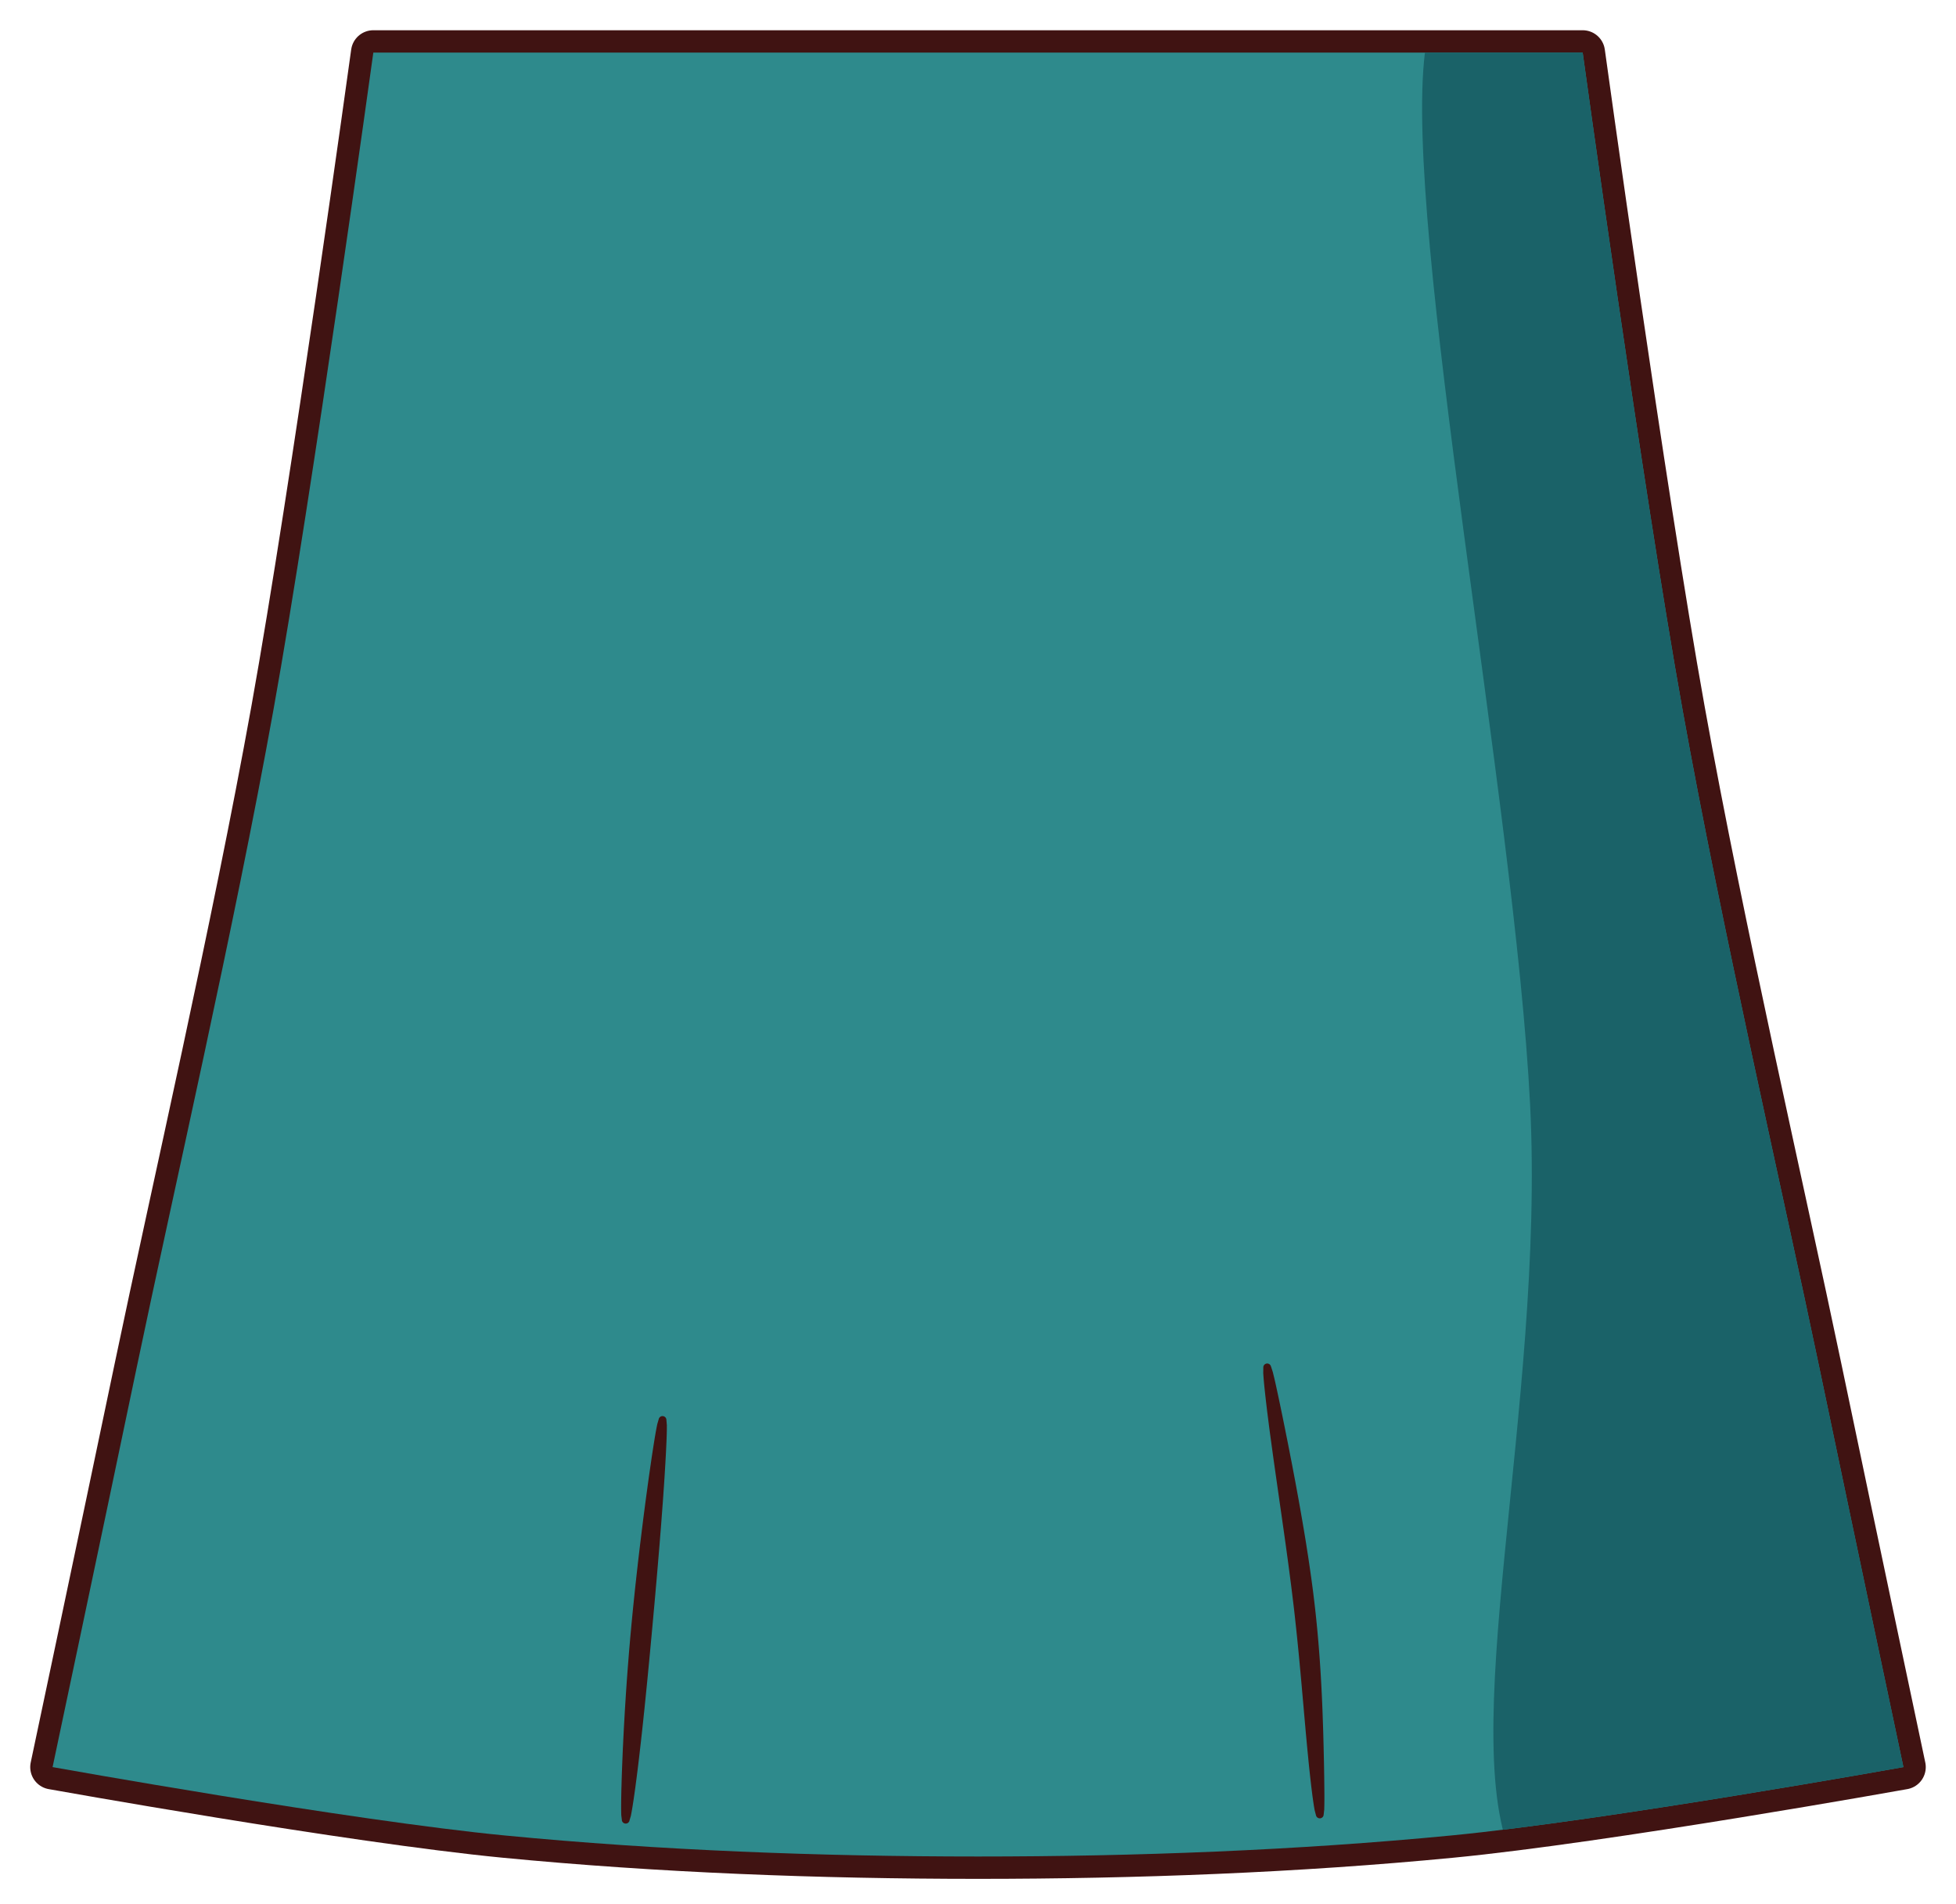
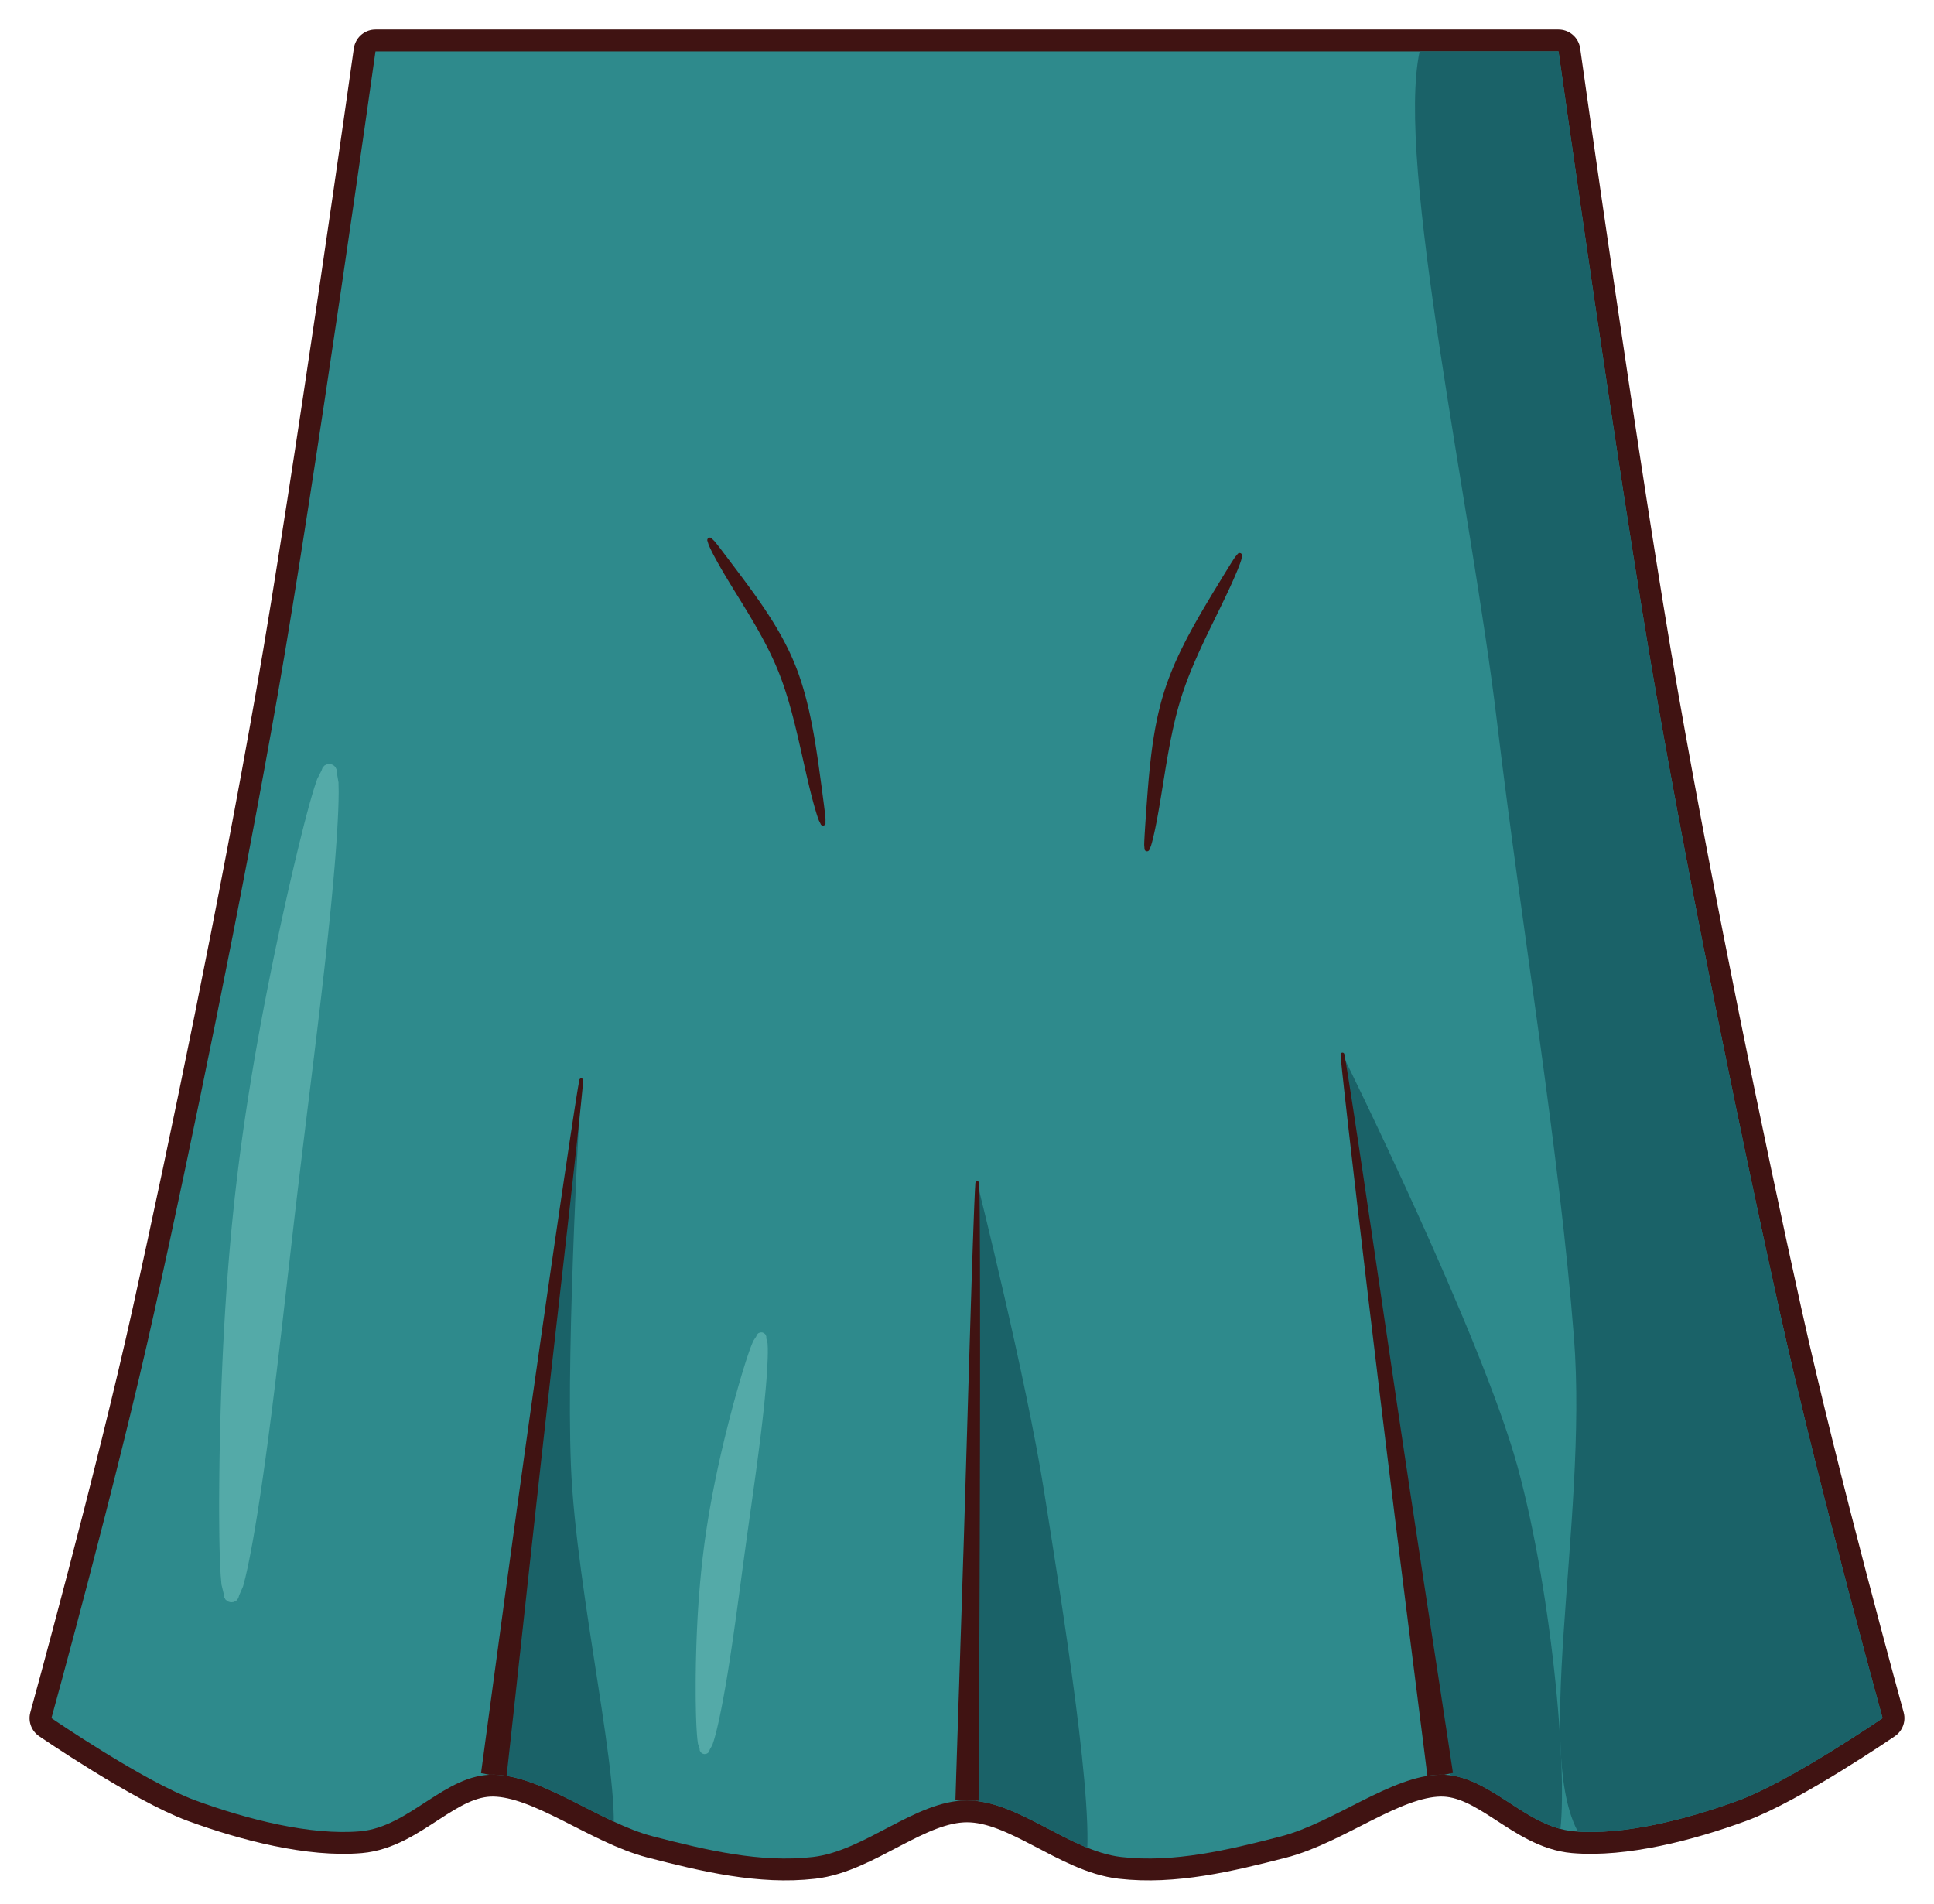
- <svg xmlns="http://www.w3.org/2000/svg" viewBox="628 1780 744 724" width="744" height="724">
+ <svg xmlns="http://www.w3.org/2000/svg" viewBox="624 1780 752 740" width="752" height="740">
  <defs>
    <clipPath id="etek-k0">
-       <path d="M770 1800C770 1800 1230 1800 1230 1800C1230 1800 1253 1966.67 1268 2050C1283 2133.33 1306 2233 1320 2300C1334 2367 1352 2452 1352 2452C1352 2452 1238.67 2472.33 1180 2478C1121.33 2483.67 1060 2486 1000 2486C940 2486 878.67 2483.67 820 2478C761.33 2472.33 648 2452 648 2452C648 2452 666 2367 680 2300C694 2233 717 2133.33 732 2050C747 1966.67 770 1800 770 1800Z" />
+       <path d="M770 1800C770 1800 1230 1800 1230 1800C1230 1800 1253.67 1968.33 1268 2050C1282.33 2131.67 1301.33 2223.67 1316 2290C1330.67 2356.33 1356 2448 1356 2448C1356 2448 1320 2472.67 1300 2480C1280 2487.33 1255.33 2493.67 1236 2492C1216.67 2490.33 1203 2469.67 1184 2470C1165 2470.33 1142.67 2488.67 1122 2494C1101.33 2499.33 1080.33 2504.33 1060 2502C1039.67 2499.67 1020 2480 1000 2480C980 2480 960.33 2499.67 940 2502C919.67 2504.33 898.67 2499.33 878 2494C857.33 2488.67 835 2470.33 816 2470C797 2469.67 783.33 2490.33 764 2492C744.67 2493.67 720 2487.33 700 2480C680 2472.67 644 2448 644 2448C644 2448 669.33 2356.33 684 2290C698.67 2223.67 717.67 2131.67 732 2050C746.33 1968.33 770 1800 770 1800Z" />
    </clipPath>
  </defs>
  <g>
    <g>
      <g fill="rgb(64,19,18)" stroke="rgb(64,19,18)" stroke-width="17" stroke-linejoin="round" stroke-linecap="round">
-         <path d="M770 1800C770 1800 1230 1800 1230 1800C1230 1800 1253 1966.67 1268 2050C1283 2133.33 1306 2233 1320 2300C1334 2367 1352 2452 1352 2452C1352 2452 1238.67 2472.33 1180 2478C1121.33 2483.67 1060 2486 1000 2486C940 2486 878.67 2483.67 820 2478C761.33 2472.33 648 2452 648 2452C648 2452 666 2367 680 2300C694 2233 717 2133.33 732 2050C747 1966.67 770 1800 770 1800Z" />
+         <path d="M770 1800C770 1800 1230 1800 1230 1800C1230 1800 1253.67 1968.33 1268 2050C1282.33 2131.67 1301.33 2223.67 1316 2290C1330.67 2356.33 1356 2448 1356 2448C1356 2448 1320 2472.67 1300 2480C1280 2487.33 1255.33 2493.67 1236 2492C1216.67 2490.33 1203 2469.67 1184 2470C1165 2470.33 1142.67 2488.67 1122 2494C1101.33 2499.33 1080.33 2504.33 1060 2502C1039.67 2499.67 1020 2480 1000 2480C980 2480 960.33 2499.67 940 2502C919.67 2504.33 898.67 2499.33 878 2494C857.33 2488.67 835 2470.33 816 2470C797 2469.67 783.33 2490.33 764 2492C744.67 2493.67 720 2487.33 700 2480C680 2472.67 644 2448 644 2448C644 2448 669.33 2356.33 684 2290C698.67 2223.67 717.67 2131.67 732 2050C746.33 1968.33 770 1800 770 1800Z" />
      </g>
-       <path d="M770 1800C770 1800 1230 1800 1230 1800C1230 1800 1253 1966.67 1268 2050C1283 2133.33 1306 2233 1320 2300C1334 2367 1352 2452 1352 2452C1352 2452 1238.67 2472.33 1180 2478C1121.33 2483.67 1060 2486 1000 2486C940 2486 878.67 2483.67 820 2478C761.33 2472.33 648 2452 648 2452C648 2452 666 2367 680 2300C694 2233 717 2133.33 732 2050C747 1966.67 770 1800 770 1800Z" fill="rgb(46,138,140)" />
+       <path d="M770 1800C770 1800 1230 1800 1230 1800C1230 1800 1253.67 1968.33 1268 2050C1282.33 2131.67 1301.33 2223.67 1316 2290C1330.67 2356.33 1356 2448 1356 2448C1356 2448 1320 2472.67 1300 2480C1280 2487.33 1255.33 2493.67 1236 2492C1216.67 2490.33 1203 2469.67 1184 2470C1165 2470.33 1142.67 2488.67 1122 2494C1101.33 2499.33 1080.33 2504.33 1060 2502C1039.67 2499.67 1020 2480 1000 2480C980 2480 960.33 2499.67 940 2502C919.67 2504.33 898.67 2499.33 878 2494C857.33 2488.67 835 2470.33 816 2470C797 2469.67 783.33 2490.33 764 2492C744.67 2493.67 720 2487.33 700 2480C680 2472.67 644 2448 644 2448C644 2448 669.33 2356.33 684 2290C698.67 2223.67 717.67 2131.67 732 2050C746.33 1968.33 770 1800 770 1800Z" fill="rgb(46,138,140)" />
    </g>
    <g clip-path="url(#etek-k0)">
-       <path d="M1170 1800C1178.33 1733.33 1228.33 1688.33 1260 1800C1291.67 1911.67 1369.17 2355 1360 2470C1350.83 2585 1230 2535 1205 2490C1180 2445 1215.83 2315 1210 2200C1204.17 2085 1161.67 1866.67 1170 1800Z" fill="rgb(26,98,104)" />
+       <path d="M1214 2350C1228 2401 1234.33 2476 1230 2496C1225.67 2516 1202 2521 1188 2470C1174 2419 1146 2190 1146 2190C1146 2190 1200 2299 1214 2350Z" fill="rgb(26,98,104)" />
+       <path d="M1030 2360C1037 2404.33 1050.33 2486 1046 2506C1041.67 2526 1011 2524.33 1004 2480C997 2435.67 1004 2240 1004 2240C1004 2240 1023 2315.67 1030 2360Z" fill="rgb(26,98,104)" />
+       <path d="M846 2350C848 2399.33 866.33 2476 862 2496C857.67 2516 822 2519.33 820 2470C818 2420.67 850 2200 850 2200C850 2200 844 2300.67 846 2350Z" fill="rgb(26,98,104)" />
+       <path d="M1176 1800C1185.33 1756.67 1230.33 1688.33 1262 1800C1293.67 1911.67 1369.67 2354 1366 2470C1362.33 2586 1261.67 2524.33 1240 2496C1218.33 2467.67 1241.67 2372.67 1236 2300C1230.33 2227.33 1216 2143.33 1206 2060C1196 1976.67 1166.67 1843.33 1176 1800Z" fill="rgb(26,98,104)" />
+       <path d="M749.03 2079.55L747.31 2082.93L746.16 2086.38L745.12 2089.86L744.14 2093.34L743.2 2096.83L742.29 2100.33L741.41 2103.82L740.54 2107.33L739.68 2110.83L738.84 2114.34L738.01 2117.85L737.2 2121.36L736.39 2124.88L735.59 2128.4L734.8 2131.92L734.03 2135.44L733.26 2138.97L732.5 2142.49L731.75 2146.02L731 2149.55L730.27 2153.09L729.55 2156.62L728.84 2160.16L728.13 2163.7L727.44 2167.25L726.75 2170.79L726.08 2174.34L725.42 2177.89L724.77 2181.44L724.13 2185L723.5 2188.55L722.88 2192.11L722.28 2195.68L721.69 2199.24L721.11 2202.81L720.54 2206.37L719.99 2209.94L719.45 2213.52L718.92 2217.09L718.41 2220.67L717.92 2224.25L717.43 2227.83L716.97 2231.41L716.52 2235L716.08 2238.58L715.67 2242.17L715.26 2245.76L714.88 2249.35L714.51 2252.93L714.15 2256.52L713.81 2260.11L713.49 2263.69L713.18 2267.28L712.88 2270.86L712.6 2274.44L712.33 2278.03L712.07 2281.61L711.83 2285.19L711.6 2288.77L711.38 2292.35L711.17 2295.93L710.98 2299.51L710.79 2303.09L710.62 2306.67L710.46 2310.24L710.31 2313.82L710.16 2317.39L710.03 2320.97L709.91 2324.54L709.8 2328.12L709.7 2331.69L709.61 2335.26L709.52 2338.84L709.45 2342.41L709.38 2345.98L709.33 2349.55L709.29 2353.12L709.25 2356.7L709.23 2360.27L709.21 2363.84L709.21 2367.42L709.23 2370.99L709.26 2374.57L709.3 2378.14L709.37 2381.72L709.47 2385.3L709.61 2388.89L709.81 2392.48L710.12 2396.08L711.01 2399.74L711.14 2400.9L711.7 2401.93L712.62 2402.66L713.74 2402.99L714.9 2402.86L715.93 2402.3L716.66 2401.38L716.99 2400.26L718.5 2396.81L719.42 2393.3L720.22 2389.78L720.95 2386.25L721.63 2382.72L722.28 2379.19L722.89 2375.66L723.49 2372.12L724.07 2368.58L724.62 2365.05L725.17 2361.51L725.69 2357.97L726.21 2354.43L726.71 2350.89L727.21 2347.35L727.69 2343.81L728.17 2340.28L728.63 2336.74L729.09 2333.2L729.55 2329.66L729.99 2326.12L730.43 2322.59L730.87 2319.05L731.3 2315.52L731.73 2311.98L732.15 2308.45L732.57 2304.91L732.98 2301.38L733.4 2297.85L733.81 2294.31L734.21 2290.78L734.62 2287.25L735.03 2283.72L735.43 2280.19L735.83 2276.67L736.24 2273.14L736.64 2269.61L737.05 2266.09L737.45 2262.56L737.86 2259.03L738.26 2255.51L738.67 2251.99L739.09 2248.46L739.5 2244.94L739.92 2241.42L740.34 2237.89L740.76 2234.37L741.19 2230.84L741.61 2227.31L742.04 2223.78L742.48 2220.24L742.91 2216.71L743.34 2213.17L743.78 2209.63L744.22 2206.08L744.65 2202.54L745.09 2198.99L745.52 2195.44L745.96 2191.89L746.39 2188.34L746.82 2184.78L747.25 2181.22L747.68 2177.66L748.1 2174.1L748.52 2170.53L748.94 2166.96L749.35 2163.39L749.76 2159.82L750.17 2156.25L750.57 2152.67L750.96 2149.09L751.34 2145.51L751.72 2141.92L752.09 2138.34L752.45 2134.75L752.81 2131.16L753.15 2127.56L753.48 2123.97L753.8 2120.37L754.11 2116.77L754.4 2113.17L754.67 2109.56L754.92 2105.95L755.15 2102.34L755.35 2098.72L755.52 2095.1L755.64 2091.48L755.69 2087.84L755.62 2084.18L754.97 2080.45L754.91 2079.28L754.41 2078.22L753.55 2077.43L752.45 2077.03L751.28 2077.09L750.22 2077.59L749.43 2078.45Z" fill="rgb(84,170,168)" />
+       <path d="M918.03 2299.65L916.93 2301.29L916.21 2302.99L915.56 2304.71L914.96 2306.43L914.38 2308.16L913.82 2309.89L913.28 2311.62L912.74 2313.36L912.22 2315.09L911.71 2316.84L911.2 2318.58L910.71 2320.32L910.22 2322.07L909.73 2323.82L909.25 2325.57L908.78 2327.32L908.32 2329.07L907.86 2330.83L907.4 2332.59L906.96 2334.35L906.52 2336.11L906.08 2337.87L905.65 2339.64L905.23 2341.4L904.81 2343.17L904.4 2344.94L904 2346.71L903.6 2348.49L903.21 2350.26L902.83 2352.04L902.46 2353.82L902.09 2355.6L901.73 2357.38L901.38 2359.17L901.03 2360.95L900.7 2362.74L900.37 2364.53L900.05 2366.32L899.74 2368.12L899.44 2369.91L899.15 2371.71L898.86 2373.51L898.59 2375.31L898.33 2377.11L898.07 2378.91L897.83 2380.71L897.6 2382.52L897.38 2384.32L897.16 2386.12L896.96 2387.92L896.77 2389.73L896.58 2391.53L896.41 2393.33L896.24 2395.13L896.09 2396.93L895.94 2398.73L895.8 2400.53L895.66 2402.33L895.54 2404.12L895.42 2405.92L895.31 2407.72L895.21 2409.51L895.12 2411.31L895.03 2413.1L894.95 2414.9L894.88 2416.69L894.81 2418.48L894.75 2420.28L894.7 2422.07L894.65 2423.86L894.61 2425.65L894.57 2427.44L894.55 2429.23L894.52 2431.02L894.51 2432.81L894.5 2434.6L894.5 2436.39L894.5 2438.18L894.51 2439.98L894.53 2441.77L894.56 2443.56L894.59 2445.35L894.64 2447.14L894.7 2448.94L894.77 2450.73L894.87 2452.53L894.99 2454.33L895.15 2456.13L895.39 2457.95L896.01 2459.8L896.09 2460.58L896.45 2461.27L897.06 2461.76L897.8 2461.99L898.58 2461.91L899.27 2461.55L899.76 2460.94L899.99 2460.2L900.96 2458.5L901.55 2456.75L902.05 2455L902.51 2453.25L902.94 2451.49L903.34 2449.73L903.73 2447.97L904.09 2446.21L904.45 2444.44L904.79 2442.68L905.13 2440.91L905.45 2439.15L905.77 2437.38L906.08 2435.62L906.38 2433.85L906.68 2432.09L906.97 2430.32L907.25 2428.56L907.53 2426.79L907.8 2425.03L908.07 2423.27L908.34 2421.5L908.6 2419.74L908.86 2417.98L909.12 2416.21L909.37 2414.45L909.62 2412.69L909.87 2410.93L910.11 2409.17L910.36 2407.41L910.6 2405.65L910.84 2403.9L911.08 2402.14L911.32 2400.38L911.55 2398.63L911.79 2396.87L912.03 2395.12L912.26 2393.36L912.5 2391.61L912.73 2389.85L912.97 2388.1L913.21 2386.35L913.45 2384.59L913.69 2382.84L913.93 2381.09L914.17 2379.34L914.41 2377.58L914.65 2375.83L914.9 2374.07L915.15 2372.31L915.39 2370.55L915.64 2368.79L915.89 2367.02L916.14 2365.26L916.38 2363.49L916.63 2361.72L916.88 2359.95L917.12 2358.18L917.37 2356.4L917.61 2354.63L917.86 2352.85L918.1 2351.07L918.34 2349.29L918.57 2347.5L918.81 2345.72L919.04 2343.93L919.27 2342.14L919.5 2340.35L919.72 2338.56L919.94 2336.76L920.15 2334.97L920.37 2333.17L920.57 2331.37L920.77 2329.57L920.97 2327.76L921.16 2325.96L921.34 2324.15L921.51 2322.34L921.68 2320.53L921.84 2318.72L921.99 2316.91L922.12 2315.09L922.25 2313.27L922.35 2311.45L922.44 2309.62L922.51 2307.79L922.55 2305.96L922.54 2304.12L922.45 2302.26L921.97 2300.35L921.95 2299.57L921.64 2298.85L921.07 2298.31L920.35 2298.03L919.57 2298.05L918.85 2298.36L918.31 2298.93Z" fill="rgb(84,170,168)" />
+       <path d="M1145.26 2190.1L1145.56 2193.46L1145.9 2196.82L1146.27 2200.18L1146.63 2203.56L1147.01 2206.94L1147.39 2210.33L1147.77 2213.72L1148.15 2217.12L1148.54 2220.52L1148.93 2223.92L1149.32 2227.33L1149.71 2230.74L1150.11 2234.16L1150.5 2237.57L1150.9 2240.99L1151.3 2244.4L1151.69 2247.81L1152.09 2251.23L1152.49 2254.64L1152.89 2258.04L1153.29 2261.45L1153.69 2264.85L1154.09 2268.24L1154.49 2271.63L1154.89 2275.02L1155.29 2278.4L1155.69 2281.77L1156.09 2285.13L1156.49 2288.48L1156.89 2291.83L1157.29 2295.16L1157.69 2298.49L1158.08 2301.8L1158.48 2305.1L1158.87 2308.39L1159.27 2311.66L1159.66 2314.93L1160.05 2318.17L1160.44 2321.4L1160.83 2324.62L1161.22 2327.82L1161.6 2331L1161.99 2334.17L1162.37 2337.31L1162.75 2340.44L1163.13 2343.55L1163.51 2346.64L1163.89 2349.71L1164.26 2352.76L1164.64 2355.79L1165.01 2358.81L1165.38 2361.82L1165.75 2364.8L1166.11 2367.78L1166.48 2370.74L1166.85 2373.68L1167.21 2376.62L1167.58 2379.54L1167.94 2382.45L1168.3 2385.35L1168.66 2388.24L1169.02 2391.12L1169.38 2393.99L1169.74 2396.85L1170.1 2399.71L1170.45 2402.56L1170.81 2405.41L1171.17 2408.24L1171.52 2411.08L1171.88 2413.91L1172.24 2416.74L1172.59 2419.56L1172.95 2422.38L1173.3 2425.2L1173.66 2428.02L1174.02 2430.84L1174.37 2433.66L1174.73 2436.49L1175.09 2439.31L1175.44 2442.14L1175.8 2444.97L1176.16 2447.8L1176.52 2450.64L1176.88 2453.48L1177.24 2456.33L1177.6 2459.18L1177.96 2462.05L1178.32 2464.92L1178.68 2467.8L1179.05 2470.69L1183.35 2470.38L1183.55 2470.6L1183.81 2470.73L1184.1 2470.74L1184.38 2470.65L1184.6 2470.45L1184.73 2470.19L1188.95 2469.31L1188.52 2466.43L1188.08 2463.56L1187.65 2460.7L1187.22 2457.85L1186.79 2455L1186.36 2452.16L1185.92 2449.33L1185.49 2446.5L1185.06 2443.67L1184.63 2440.85L1184.21 2438.04L1183.78 2435.22L1183.35 2432.41L1182.92 2429.6L1182.49 2426.79L1182.06 2423.98L1181.63 2421.17L1181.2 2418.36L1180.77 2415.55L1180.34 2412.73L1179.91 2409.91L1179.48 2407.09L1179.04 2404.26L1178.61 2401.43L1178.18 2398.59L1177.74 2395.74L1177.31 2392.89L1176.87 2390.03L1176.44 2387.16L1176 2384.28L1175.56 2381.39L1175.12 2378.5L1174.68 2375.59L1174.23 2372.66L1173.79 2369.73L1173.34 2366.78L1172.89 2363.82L1172.44 2360.85L1171.99 2357.86L1171.54 2354.85L1171.09 2351.83L1170.63 2348.79L1170.17 2345.73L1169.71 2342.65L1169.25 2339.56L1168.78 2336.44L1168.32 2333.31L1167.85 2330.16L1167.37 2326.99L1166.9 2323.8L1166.43 2320.6L1165.95 2317.38L1165.47 2314.15L1164.99 2310.9L1164.51 2307.63L1164.02 2304.36L1163.54 2301.07L1163.05 2297.77L1162.56 2294.46L1162.07 2291.14L1161.58 2287.8L1161.09 2284.46L1160.6 2281.11L1160.1 2277.76L1159.6 2274.39L1159.11 2271.02L1158.61 2267.64L1158.11 2264.26L1157.61 2260.88L1157.11 2257.48L1156.6 2254.09L1156.1 2250.69L1155.59 2247.3L1155.09 2243.9L1154.58 2240.5L1154.08 2237.1L1153.57 2233.7L1153.06 2230.3L1152.55 2226.9L1152.04 2223.51L1151.52 2220.12L1151.01 2216.74L1150.5 2213.36L1149.98 2209.98L1149.46 2206.61L1148.94 2203.25L1148.41 2199.9L1147.88 2196.55L1147.33 2193.22L1146.74 2189.9L1146.65 2189.62L1146.46 2189.4L1146.19 2189.28L1145.9 2189.26L1145.62 2189.35L1145.4 2189.54L1145.28 2189.81Z" fill="rgb(64,19,18)" />
+       <path d="M1003.25 2239.99L1003.08 2242.88L1002.95 2245.78L1002.82 2248.69L1002.71 2251.61L1002.6 2254.54L1002.49 2257.47L1002.39 2260.41L1002.28 2263.35L1002.18 2266.3L1002.08 2269.25L1001.99 2272.21L1001.89 2275.16L1001.79 2278.12L1001.7 2281.09L1001.61 2284.05L1001.51 2287.01L1001.42 2289.97L1001.33 2292.93L1001.24 2295.89L1001.15 2298.85L1001.06 2301.8L1000.97 2304.75L1000.88 2307.69L1000.79 2310.63L1000.7 2313.56L1000.62 2316.49L1000.53 2319.41L1000.44 2322.32L1000.36 2325.22L1000.27 2328.11L1000.19 2330.99L1000.1 2333.87L1000.02 2336.73L999.93 2339.58L999.85 2342.41L999.76 2345.24L999.68 2348.05L999.6 2350.84L999.51 2353.62L999.43 2356.39L999.35 2359.14L999.27 2361.87L999.18 2364.58L999.1 2367.27L999.02 2369.95L998.94 2372.61L998.86 2375.24L998.78 2377.86L998.7 2380.46L998.62 2383.05L998.53 2385.61L998.45 2388.16L998.37 2390.7L998.29 2393.22L998.21 2395.73L998.13 2398.22L998.05 2400.71L997.98 2403.18L997.9 2405.64L997.82 2408.08L997.74 2410.52L997.66 2412.95L997.58 2415.37L997.5 2417.79L997.42 2420.19L997.35 2422.59L997.27 2424.99L997.19 2427.37L997.11 2429.76L997.03 2432.14L996.96 2434.51L996.88 2436.89L996.8 2439.26L996.72 2441.63L996.65 2444L996.57 2446.37L996.49 2448.74L996.42 2451.11L996.34 2453.48L996.26 2455.86L996.19 2458.24L996.11 2460.63L996.03 2463.01L995.96 2465.41L995.88 2467.81L995.8 2470.21L995.73 2472.63L995.65 2475.05L995.58 2477.48L995.5 2479.92L999.3 2480.27L999.46 2480.52L999.7 2480.69L999.99 2480.75L1000.27 2480.7L1000.52 2480.54L1000.69 2480.3L1004.5 2480.08L1004.51 2477.64L1004.53 2475.21L1004.54 2472.79L1004.55 2470.37L1004.56 2467.97L1004.58 2465.57L1004.59 2463.17L1004.6 2460.78L1004.61 2458.4L1004.63 2456.02L1004.64 2453.64L1004.65 2451.27L1004.66 2448.89L1004.67 2446.52L1004.69 2444.15L1004.7 2441.78L1004.71 2439.41L1004.72 2437.03L1004.73 2434.66L1004.74 2432.28L1004.76 2429.9L1004.77 2427.51L1004.78 2425.12L1004.79 2422.73L1004.8 2420.33L1004.81 2417.92L1004.82 2415.51L1004.83 2413.08L1004.84 2410.65L1004.85 2408.21L1004.86 2405.76L1004.87 2403.3L1004.88 2400.83L1004.89 2398.34L1004.9 2395.85L1004.91 2393.34L1004.91 2390.81L1004.92 2388.28L1004.93 2385.72L1004.94 2383.15L1004.95 2380.57L1004.96 2377.97L1004.96 2375.35L1004.97 2372.71L1004.98 2370.05L1004.99 2367.37L1004.99 2364.68L1005 2361.96L1005.01 2359.23L1005.01 2356.48L1005.02 2353.71L1005.02 2350.93L1005.03 2348.13L1005.04 2345.32L1005.04 2342.5L1005.05 2339.66L1005.05 2336.81L1005.05 2333.94L1005.06 2331.07L1005.06 2328.18L1005.06 2325.29L1005.07 2322.39L1005.07 2319.47L1005.07 2316.55L1005.07 2313.63L1005.07 2310.69L1005.08 2307.75L1005.08 2304.81L1005.08 2301.86L1005.07 2298.9L1005.07 2295.95L1005.07 2292.99L1005.07 2290.03L1005.07 2287.06L1005.06 2284.1L1005.06 2281.14L1005.05 2278.17L1005.04 2275.21L1005.04 2272.25L1005.03 2269.3L1005.02 2266.34L1005 2263.39L1004.99 2260.45L1004.98 2257.51L1004.96 2254.57L1004.94 2251.64L1004.91 2248.72L1004.88 2245.81L1004.83 2242.91L1004.75 2240.01L1004.7 2239.72L1004.54 2239.48L1004.3 2239.31L1004.01 2239.25L1003.72 2239.3L1003.48 2239.46L1003.31 2239.7Z" fill="rgb(64,19,18)" />
+       <path d="M849.26 2199.9L848.71 2203L848.21 2206.1L847.72 2209.22L847.24 2212.33L846.76 2215.45L846.29 2218.58L845.81 2221.7L845.34 2224.83L844.87 2227.97L844.41 2231.1L843.94 2234.24L843.47 2237.38L843.01 2240.52L842.55 2243.66L842.08 2246.8L841.62 2249.94L841.16 2253.08L840.7 2256.22L840.24 2259.36L839.78 2262.5L839.32 2265.63L838.87 2268.77L838.41 2271.9L837.96 2275.03L837.51 2278.16L837.05 2281.28L836.6 2284.4L836.15 2287.52L835.71 2290.63L835.26 2293.74L834.81 2296.84L834.37 2299.94L833.93 2303.03L833.49 2306.12L833.05 2309.2L832.61 2312.27L832.17 2315.34L831.74 2318.4L831.3 2321.45L830.87 2324.5L830.44 2327.53L830.02 2330.56L829.59 2333.58L829.17 2336.59L828.75 2339.59L828.33 2342.58L827.91 2345.56L827.5 2348.53L827.09 2351.5L826.68 2354.45L826.27 2357.4L825.86 2360.34L825.46 2363.27L825.05 2366.19L824.65 2369.11L824.25 2372.02L823.85 2374.92L823.45 2377.82L823.06 2380.71L822.66 2383.6L822.27 2386.48L821.88 2389.36L821.48 2392.23L821.09 2395.1L820.7 2397.97L820.31 2400.83L819.92 2403.69L819.54 2406.55L819.15 2409.4L818.76 2412.25L818.38 2415.1L817.99 2417.95L817.61 2420.8L817.22 2423.65L816.84 2426.5L816.45 2429.34L816.07 2432.19L815.68 2435.04L815.3 2437.89L814.91 2440.74L814.53 2443.59L814.14 2446.45L813.75 2449.3L813.37 2452.16L812.98 2455.02L812.59 2457.89L812.21 2460.76L811.82 2463.63L811.43 2466.51L811.04 2469.39L815.28 2470.2L815.41 2470.46L815.63 2470.65L815.91 2470.74L816.2 2470.72L816.46 2470.59L816.65 2470.37L820.96 2470.61L821.28 2467.72L821.6 2464.83L821.92 2461.95L822.24 2459.07L822.55 2456.2L822.87 2453.33L823.18 2450.46L823.5 2447.59L823.81 2444.73L824.12 2441.87L824.44 2439.01L824.75 2436.15L825.06 2433.29L825.37 2430.43L825.68 2427.58L825.99 2424.72L826.31 2421.86L826.62 2419.01L826.93 2416.15L827.24 2413.29L827.55 2410.43L827.86 2407.56L828.18 2404.7L828.49 2401.83L828.8 2398.96L829.11 2396.09L829.43 2393.21L829.74 2390.33L830.06 2387.44L830.38 2384.55L830.69 2381.65L831.01 2378.75L831.33 2375.85L831.65 2372.93L831.97 2370.01L832.29 2367.09L832.61 2364.16L832.94 2361.22L833.27 2358.27L833.59 2355.31L833.92 2352.35L834.25 2349.38L834.58 2346.4L834.92 2343.41L835.25 2340.41L835.59 2337.4L835.93 2334.38L836.27 2331.35L836.61 2328.32L836.95 2325.27L837.3 2322.22L837.64 2319.15L837.99 2316.08L838.34 2313.01L838.69 2309.92L839.04 2306.83L839.39 2303.73L839.74 2300.63L840.09 2297.52L840.44 2294.41L840.8 2291.29L841.15 2288.16L841.51 2285.04L841.86 2281.9L842.22 2278.77L842.58 2275.63L842.93 2272.49L843.29 2269.34L843.64 2266.19L844 2263.04L844.35 2259.89L844.71 2256.74L845.06 2253.59L845.42 2250.43L845.77 2247.28L846.12 2244.12L846.47 2240.97L846.82 2237.81L847.17 2234.66L847.52 2231.5L847.86 2228.35L848.2 2225.2L848.54 2222.06L848.88 2218.91L849.22 2215.77L849.54 2212.63L849.87 2209.49L850.18 2206.36L850.49 2203.23L850.74 2200.1L850.72 2199.8L850.59 2199.54L850.37 2199.35L850.1 2199.26L849.8 2199.28L849.54 2199.41L849.35 2199.63Z" fill="rgb(64,19,18)" />
    </g>
    <g>
-       <path d="M1108.52 2300.23L1108.5 2302.29L1108.65 2304.32L1108.83 2306.36L1109.04 2308.4L1109.26 2310.43L1109.49 2312.48L1109.73 2314.52L1109.97 2316.56L1110.23 2318.61L1110.49 2320.65L1110.75 2322.7L1111.02 2324.75L1111.3 2326.8L1111.58 2328.84L1111.86 2330.89L1112.14 2332.94L1112.42 2334.98L1112.71 2337.03L1113 2339.07L1113.29 2341.11L1113.58 2343.15L1113.87 2345.18L1114.16 2347.21L1114.45 2349.24L1114.74 2351.27L1115.03 2353.29L1115.32 2355.3L1115.61 2357.32L1115.89 2359.32L1116.18 2361.32L1116.46 2363.32L1116.74 2365.31L1117.02 2367.29L1117.29 2369.27L1117.56 2371.24L1117.83 2373.2L1118.09 2375.15L1118.35 2377.1L1118.6 2379.04L1118.85 2380.97L1119.1 2382.89L1119.34 2384.8L1119.57 2386.7L1119.8 2388.59L1120.03 2390.47L1120.25 2392.34L1120.46 2394.2L1120.66 2396.05L1120.86 2397.89L1121.06 2399.73L1121.25 2401.55L1121.44 2403.37L1121.62 2405.18L1121.8 2406.99L1121.98 2408.79L1122.15 2410.58L1122.32 2412.36L1122.48 2414.15L1122.65 2415.92L1122.81 2417.69L1122.97 2419.46L1123.13 2421.22L1123.28 2422.98L1123.44 2424.73L1123.59 2426.48L1123.75 2428.23L1123.9 2429.98L1124.05 2431.72L1124.21 2433.46L1124.36 2435.2L1124.52 2436.94L1124.67 2438.68L1124.83 2440.42L1124.99 2442.15L1125.15 2443.89L1125.32 2445.63L1125.49 2447.37L1125.66 2449.11L1125.83 2450.85L1126.01 2452.59L1126.2 2454.33L1126.39 2456.07L1126.59 2457.82L1126.79 2459.57L1127.01 2461.32L1127.23 2463.08L1127.48 2464.84L1127.74 2466.6L1128.04 2468.36L1128.5 2470.11L1128.66 2470.67L1129.02 2471.14L1129.53 2471.42L1130.11 2471.5L1130.67 2471.34L1131.14 2470.98L1131.42 2470.47L1131.5 2469.89L1131.7 2468.09L1131.74 2466.31L1131.76 2464.54L1131.76 2462.77L1131.75 2461.01L1131.73 2459.25L1131.71 2457.49L1131.69 2455.74L1131.66 2453.99L1131.63 2452.24L1131.6 2450.5L1131.56 2448.75L1131.52 2447L1131.48 2445.26L1131.44 2443.52L1131.39 2441.77L1131.35 2440.03L1131.3 2438.28L1131.24 2436.53L1131.18 2434.78L1131.12 2433.03L1131.06 2431.28L1130.99 2429.52L1130.92 2427.76L1130.84 2426L1130.76 2424.23L1130.67 2422.46L1130.58 2420.69L1130.48 2418.91L1130.38 2417.12L1130.27 2415.33L1130.15 2413.54L1130.03 2411.74L1129.9 2409.93L1129.76 2408.11L1129.62 2406.29L1129.47 2404.46L1129.31 2402.63L1129.15 2400.78L1128.97 2398.93L1128.79 2397.07L1128.6 2395.2L1128.4 2393.32L1128.19 2391.43L1127.97 2389.53L1127.74 2387.63L1127.51 2385.71L1127.26 2383.78L1127 2381.85L1126.74 2379.91L1126.46 2377.96L1126.18 2376.01L1125.89 2374.05L1125.6 2372.08L1125.29 2370.11L1124.98 2368.13L1124.67 2366.14L1124.34 2364.15L1124.01 2362.16L1123.67 2360.16L1123.33 2358.15L1122.98 2356.15L1122.63 2354.14L1122.27 2352.12L1121.91 2350.1L1121.54 2348.09L1121.17 2346.06L1120.8 2344.04L1120.42 2342.02L1120.03 2339.99L1119.65 2337.96L1119.26 2335.93L1118.86 2333.91L1118.47 2331.88L1118.07 2329.85L1117.67 2327.82L1117.26 2325.8L1116.86 2323.77L1116.45 2321.75L1116.04 2319.73L1115.63 2317.71L1115.21 2315.7L1114.79 2313.69L1114.37 2311.68L1113.94 2309.67L1113.51 2307.68L1113.07 2305.68L1112.61 2303.7L1112.12 2301.72L1111.48 2299.77L1111.28 2299.22L1110.88 2298.79L1110.35 2298.54L1109.77 2298.52L1109.22 2298.72L1108.79 2299.12L1108.54 2299.65Z" fill="rgb(64,19,18)" />
-       <path d="M878.51 2319.85L878 2321.6L877.65 2323.36L877.33 2325.13L877.03 2326.91L876.74 2328.69L876.46 2330.48L876.18 2332.27L875.91 2334.06L875.65 2335.85L875.39 2337.65L875.13 2339.44L874.87 2341.24L874.62 2343.04L874.37 2344.84L874.13 2346.64L873.88 2348.44L873.64 2350.24L873.4 2352.05L873.17 2353.85L872.93 2355.65L872.7 2357.45L872.48 2359.24L872.25 2361.04L872.03 2362.83L871.81 2364.63L871.59 2366.42L871.37 2368.2L871.16 2369.99L870.95 2371.77L870.74 2373.55L870.54 2375.32L870.34 2377.09L870.14 2378.86L869.95 2380.62L869.75 2382.38L869.56 2384.13L869.38 2385.88L869.2 2387.62L869.02 2389.35L868.84 2391.08L868.67 2392.81L868.5 2394.52L868.34 2396.23L868.17 2397.94L868.02 2399.63L867.86 2401.32L867.71 2403L867.57 2404.67L867.42 2406.34L867.28 2408L867.15 2409.65L867.02 2411.3L866.89 2412.94L866.76 2414.57L866.64 2416.2L866.52 2417.83L866.4 2419.45L866.29 2421.06L866.18 2422.67L866.07 2424.28L865.97 2425.88L865.87 2427.48L865.77 2429.07L865.67 2430.66L865.58 2432.25L865.49 2433.84L865.4 2435.42L865.31 2437.01L865.23 2438.59L865.15 2440.16L865.07 2441.74L865 2443.32L864.92 2444.89L864.85 2446.47L864.79 2448.04L864.72 2449.62L864.66 2451.2L864.6 2452.77L864.54 2454.35L864.49 2455.93L864.44 2457.51L864.4 2459.09L864.35 2460.67L864.32 2462.26L864.29 2463.85L864.27 2465.44L864.26 2467.04L864.27 2468.64L864.31 2470.25L864.51 2471.88L864.57 2472.46L864.86 2472.97L865.31 2473.33L865.88 2473.49L866.46 2473.43L866.97 2473.14L867.33 2472.69L867.49 2472.12L867.96 2470.55L868.26 2468.97L868.53 2467.39L868.78 2465.81L869.02 2464.24L869.25 2462.66L869.47 2461.09L869.69 2459.52L869.89 2457.95L870.1 2456.38L870.3 2454.81L870.5 2453.25L870.69 2451.68L870.88 2450.11L871.07 2448.55L871.25 2446.98L871.43 2445.42L871.61 2443.85L871.79 2442.28L871.96 2440.71L872.14 2439.14L872.31 2437.57L872.48 2436L872.65 2434.42L872.81 2432.84L872.98 2431.26L873.15 2429.68L873.31 2428.09L873.47 2426.5L873.63 2424.91L873.79 2423.31L873.95 2421.71L874.11 2420.1L874.27 2418.49L874.43 2416.87L874.58 2415.25L874.74 2413.62L874.9 2411.99L875.05 2410.35L875.21 2408.7L875.36 2407.05L875.52 2405.39L875.67 2403.72L875.83 2402.05L875.98 2400.37L876.14 2398.68L876.29 2396.98L876.45 2395.27L876.6 2393.56L876.76 2391.84L876.92 2390.11L877.07 2388.38L877.23 2386.64L877.38 2384.89L877.53 2383.14L877.69 2381.38L877.84 2379.62L877.99 2377.85L878.14 2376.08L878.29 2374.3L878.44 2372.52L878.59 2370.74L878.74 2368.95L878.89 2367.16L879.03 2365.36L879.17 2363.56L879.32 2361.76L879.46 2359.96L879.6 2358.15L879.73 2356.34L879.87 2354.53L880 2352.72L880.14 2350.91L880.27 2349.1L880.39 2347.28L880.52 2345.47L880.64 2343.66L880.76 2341.84L880.87 2340.03L880.98 2338.22L881.09 2336.41L881.19 2334.6L881.29 2332.79L881.38 2330.98L881.46 2329.17L881.54 2327.37L881.6 2325.57L881.64 2323.76L881.65 2321.96L881.49 2320.15L881.44 2319.57L881.16 2319.05L880.71 2318.68L880.15 2318.51L879.57 2318.56L879.05 2318.84L878.68 2319.29Z" fill="rgb(64,19,18)" />
+       <path d="M899.14 1990.52L899.53 1991.8L900.07 1993L900.64 1994.19L901.23 1995.35L901.84 1996.51L902.47 1997.66L903.1 1998.81L903.74 1999.94L904.39 2001.08L905.05 2002.2L905.71 2003.33L906.38 2004.44L907.05 2005.56L907.72 2006.67L908.4 2007.78L909.07 2008.89L909.75 2009.99L910.43 2011.09L911.11 2012.19L911.78 2013.29L912.46 2014.39L913.13 2015.49L913.8 2016.59L914.47 2017.68L915.13 2018.78L915.79 2019.88L916.44 2020.98L917.09 2022.08L917.73 2023.18L918.36 2024.29L918.99 2025.39L919.61 2026.5L920.22 2027.61L920.82 2028.73L921.42 2029.85L922 2030.97L922.57 2032.09L923.14 2033.23L923.69 2034.36L924.23 2035.5L924.76 2036.65L925.28 2037.8L925.78 2038.96L926.27 2040.13L926.75 2041.3L927.21 2042.48L927.67 2043.68L928.11 2044.88L928.54 2046.09L928.95 2047.31L929.36 2048.55L929.76 2049.79L930.15 2051.04L930.53 2052.29L930.9 2053.56L931.26 2054.84L931.62 2056.12L931.97 2057.41L932.31 2058.7L932.64 2060.01L932.98 2061.32L933.3 2062.63L933.62 2063.95L933.94 2065.28L934.25 2066.61L934.56 2067.95L934.87 2069.29L935.18 2070.63L935.48 2071.98L935.79 2073.33L936.09 2074.68L936.4 2076.03L936.7 2077.39L937.01 2078.75L937.32 2080.11L937.63 2081.47L937.95 2082.83L938.27 2084.19L938.59 2085.55L938.92 2086.9L939.26 2088.26L939.6 2089.61L939.96 2090.97L940.32 2092.31L940.7 2093.66L941.09 2094.99L941.49 2096.33L941.92 2097.65L942.39 2098.96L943.03 2100.22L943.19 2100.58L943.47 2100.85L943.83 2100.99L944.22 2100.97L944.58 2100.81L944.85 2100.53L944.99 2100.17L944.97 2099.78L944.99 2098.37L944.86 2097L944.71 2095.63L944.54 2094.27L944.37 2092.9L944.19 2091.53L944.01 2090.16L943.83 2088.79L943.65 2087.42L943.47 2086.04L943.29 2084.67L943.1 2083.29L942.91 2081.91L942.72 2080.53L942.53 2079.15L942.34 2077.77L942.14 2076.39L941.94 2075.01L941.73 2073.62L941.52 2072.24L941.31 2070.86L941.09 2069.48L940.86 2068.1L940.63 2066.73L940.39 2065.35L940.14 2063.98L939.88 2062.61L939.62 2061.24L939.34 2059.87L939.06 2058.51L938.76 2057.15L938.46 2055.8L938.14 2054.45L937.81 2053.1L937.47 2051.76L937.12 2050.43L936.75 2049.1L936.37 2047.77L935.97 2046.45L935.56 2045.14L935.13 2043.84L934.69 2042.54L934.23 2041.25L933.75 2039.97L933.25 2038.7L932.73 2037.44L932.2 2036.19L931.65 2034.95L931.09 2033.72L930.51 2032.51L929.91 2031.3L929.3 2030.11L928.68 2028.93L928.05 2027.75L927.4 2026.59L926.74 2025.43L926.08 2024.29L925.4 2023.15L924.71 2022.02L924.01 2020.9L923.3 2019.79L922.59 2018.68L921.86 2017.58L921.14 2016.49L920.4 2015.4L919.66 2014.32L918.91 2013.25L918.16 2012.18L917.4 2011.11L916.64 2010.05L915.87 2009L915.11 2007.95L914.34 2006.9L913.56 2005.85L912.79 2004.81L912.01 2003.77L911.23 2002.74L910.46 2001.7L909.68 2000.67L908.9 1999.64L908.12 1998.6L907.34 1997.57L906.56 1996.54L905.78 1995.52L905 1994.49L904.22 1993.46L903.43 1992.44L902.63 1991.42L901.81 1990.41L900.86 1989.48L900.59 1989.19L900.24 1989.03L899.85 1989.01L899.48 1989.14L899.19 1989.41L899.03 1989.76L899.01 1990.15Z" fill="rgb(64,19,18)" />
+       <path d="M1105.1 1995.56L1104.22 1996.61L1103.48 1997.73L1102.76 1998.85L1102.06 1999.98L1101.36 2001.11L1100.66 2002.24L1099.96 2003.38L1099.26 2004.52L1098.57 2005.66L1097.87 2006.79L1097.18 2007.94L1096.49 2009.08L1095.79 2010.22L1095.1 2011.37L1094.41 2012.52L1093.72 2013.67L1093.04 2014.82L1092.35 2015.98L1091.67 2017.13L1090.99 2018.3L1090.32 2019.46L1089.65 2020.63L1088.99 2021.8L1088.33 2022.98L1087.67 2024.16L1087.03 2025.34L1086.39 2026.53L1085.75 2027.72L1085.13 2028.92L1084.51 2030.13L1083.91 2031.34L1083.31 2032.55L1082.72 2033.77L1082.14 2035L1081.58 2036.23L1081.02 2037.47L1080.48 2038.72L1079.95 2039.97L1079.44 2041.23L1078.94 2042.5L1078.45 2043.77L1077.98 2045.05L1077.52 2046.34L1077.08 2047.64L1076.66 2048.95L1076.26 2050.26L1075.87 2051.57L1075.5 2052.89L1075.15 2054.22L1074.82 2055.55L1074.5 2056.88L1074.19 2058.22L1073.9 2059.56L1073.63 2060.9L1073.36 2062.25L1073.11 2063.6L1072.88 2064.95L1072.65 2066.3L1072.44 2067.66L1072.23 2069.01L1072.04 2070.37L1071.86 2071.73L1071.68 2073.09L1071.52 2074.46L1071.36 2075.82L1071.21 2077.18L1071.06 2078.55L1070.93 2079.91L1070.8 2081.28L1070.67 2082.64L1070.55 2084.01L1070.44 2085.37L1070.32 2086.73L1070.22 2088.1L1070.11 2089.46L1070.01 2090.82L1069.91 2092.19L1069.81 2093.55L1069.71 2094.91L1069.62 2096.26L1069.53 2097.62L1069.43 2098.98L1069.34 2100.33L1069.25 2101.69L1069.17 2103.04L1069.08 2104.39L1069.01 2105.74L1068.94 2107.1L1068.9 2108.45L1069.01 2109.84L1069.03 2110.23L1069.19 2110.58L1069.47 2110.85L1069.84 2110.99L1070.23 2110.97L1070.58 2110.81L1070.85 2110.53L1070.99 2110.16L1071.54 2108.88L1071.92 2107.56L1072.26 2106.23L1072.58 2104.9L1072.88 2103.56L1073.17 2102.22L1073.44 2100.88L1073.71 2099.53L1073.96 2098.19L1074.21 2096.84L1074.45 2095.49L1074.69 2094.14L1074.92 2092.79L1075.15 2091.44L1075.37 2090.09L1075.59 2088.75L1075.81 2087.4L1076.03 2086.05L1076.25 2084.71L1076.46 2083.37L1076.68 2082.03L1076.9 2080.69L1077.11 2079.35L1077.33 2078.02L1077.56 2076.69L1077.78 2075.37L1078.01 2074.04L1078.25 2072.72L1078.49 2071.41L1078.73 2070.1L1078.98 2068.79L1079.23 2067.49L1079.5 2066.19L1079.77 2064.9L1080.04 2063.61L1080.33 2062.33L1080.62 2061.05L1080.92 2059.78L1081.23 2058.52L1081.56 2057.26L1081.89 2056L1082.23 2054.76L1082.59 2053.52L1082.96 2052.28L1083.34 2051.05L1083.73 2049.83L1084.14 2048.61L1084.56 2047.4L1084.99 2046.18L1085.44 2044.97L1085.89 2043.77L1086.36 2042.56L1086.84 2041.36L1087.33 2040.16L1087.83 2038.96L1088.33 2037.76L1088.85 2036.57L1089.38 2035.37L1089.91 2034.18L1090.45 2032.98L1091 2031.79L1091.55 2030.6L1092.11 2029.41L1092.67 2028.21L1093.24 2027.02L1093.82 2025.83L1094.39 2024.63L1094.97 2023.44L1095.56 2022.24L1096.14 2021.05L1096.73 2019.85L1097.31 2018.65L1097.9 2017.45L1098.49 2016.24L1099.07 2015.04L1099.65 2013.83L1100.24 2012.62L1100.81 2011.41L1101.39 2010.19L1101.96 2008.97L1102.52 2007.75L1103.07 2006.53L1103.62 2005.3L1104.16 2004.06L1104.69 2002.82L1105.21 2001.58L1105.7 2000.33L1106.18 1999.06L1106.62 1997.78L1106.9 1996.44L1107 1996.06L1106.94 1995.67L1106.75 1995.34L1106.44 1995.1L1106.06 1995L1105.67 1995.06L1105.34 1995.25Z" fill="rgb(64,19,18)" />
    </g>
  </g>
</svg>
